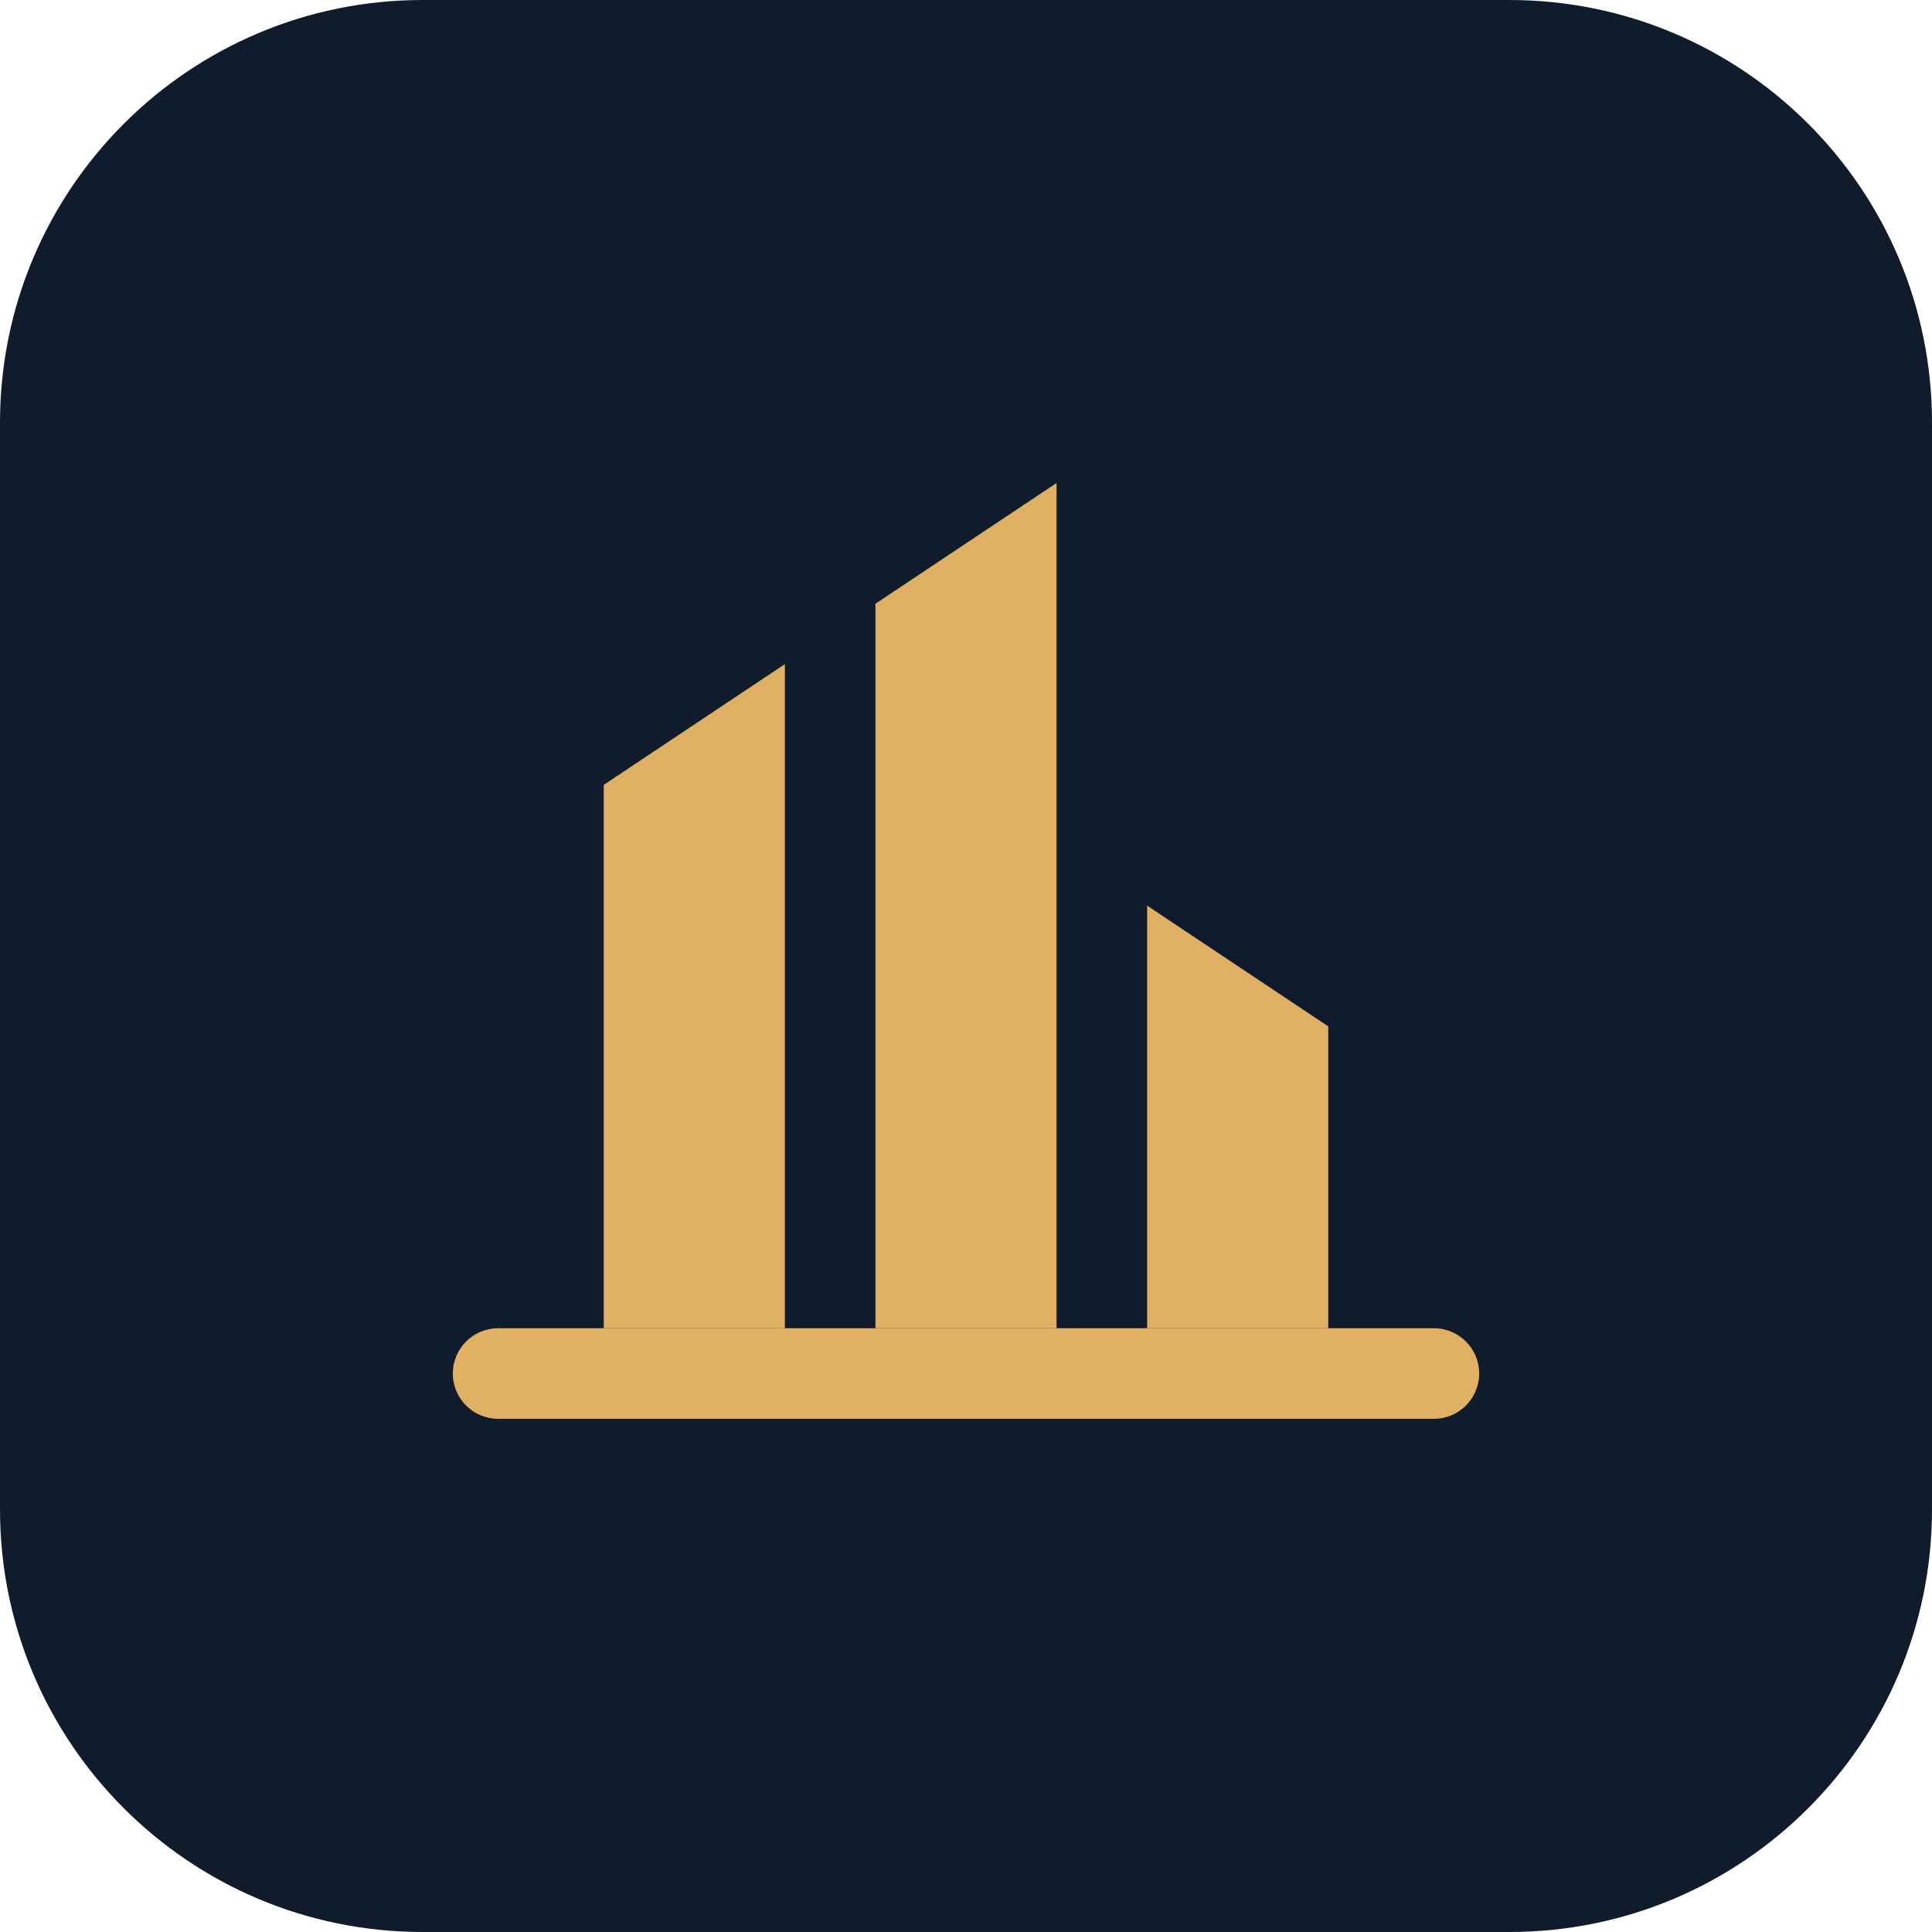
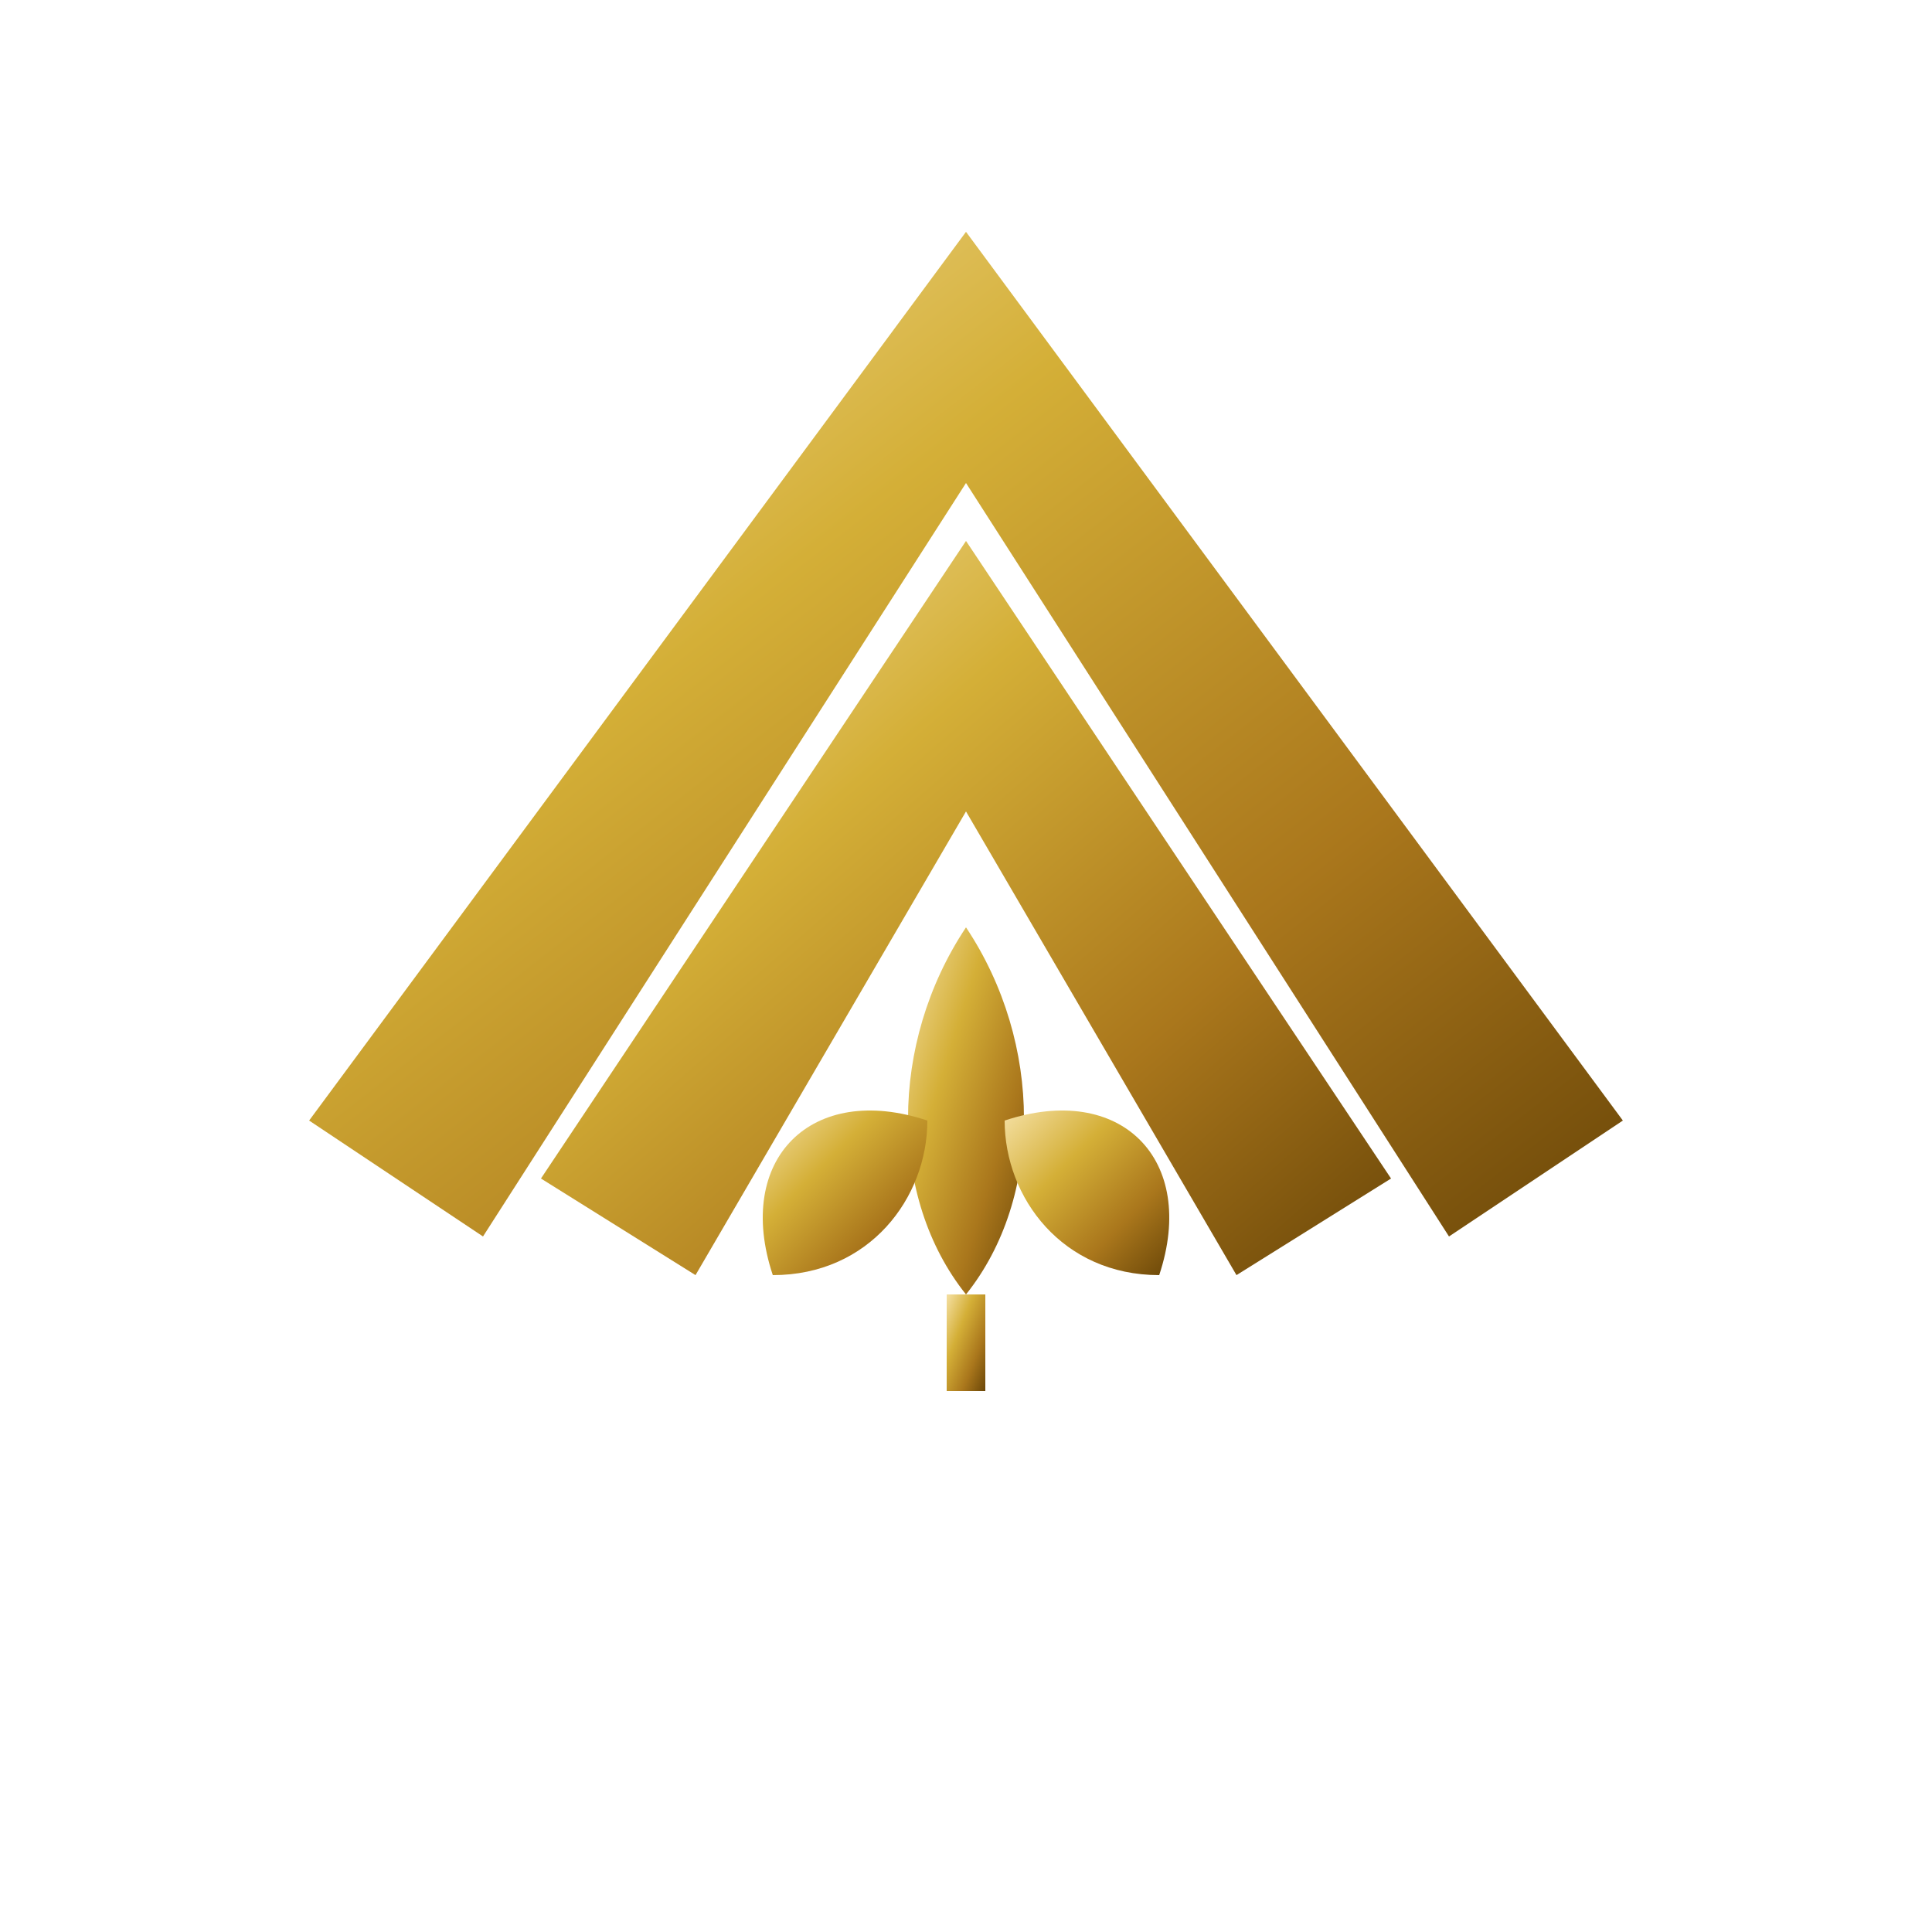
- <svg xmlns="http://www.w3.org/2000/svg" viewBox="0 0 64 64" fill="none">
-   <rect width="64" height="64" rx="14" fill="#101C2C" />
-   <path d="M20 44V26l6-4v22h-6zm9 0V20l6-4v28h-6zm9 0V30l6 4v10h-6z" fill="#E0B064" />
-   <rect x="15" y="44" width="34" height="3" rx="1.5" fill="#E0B064" />
+ <svg xmlns="http://www.w3.org/2000/svg" width="64" height="64" viewBox="0 0 100 100" fill="none">
+   <defs>
+     <linearGradient id="gold-grad" x1="0%" y1="0%" x2="100%" y2="100%">
+       <stop offset="0%" stop-color="#F5E0A3" />
+       <stop offset="35%" stop-color="#D4AF37" />
+       <stop offset="70%" stop-color="#AA771C" />
+       <stop offset="100%" stop-color="#6B4708" />
+     </linearGradient>
+   </defs>
+   <path d="M50 12 L84 58 L75 64 L50 25 L25 64 L16 58 Z" fill="url(#gold-grad)" />
+   <path d="M50 28 L72 61 L64 66 L50 42 L36 66 L28 61 Z" fill="url(#gold-grad)" />
+   <path d="M50 48 C46 54 46 62 50 67 C54 62 54 54 50 48 Z" fill="url(#gold-grad)" />
+   <path d="M48 58 C42 56 38 60 40 66 C45 66 48 62 48 58 Z" fill="url(#gold-grad)" />
+   <path d="M52 58 C58 56 62 60 60 66 C55 66 52 62 52 58 Z" fill="url(#gold-grad)" />
+   <path d="M49 67 L51 67 L51 72 L49 72 Z" fill="url(#gold-grad)" />
</svg>
